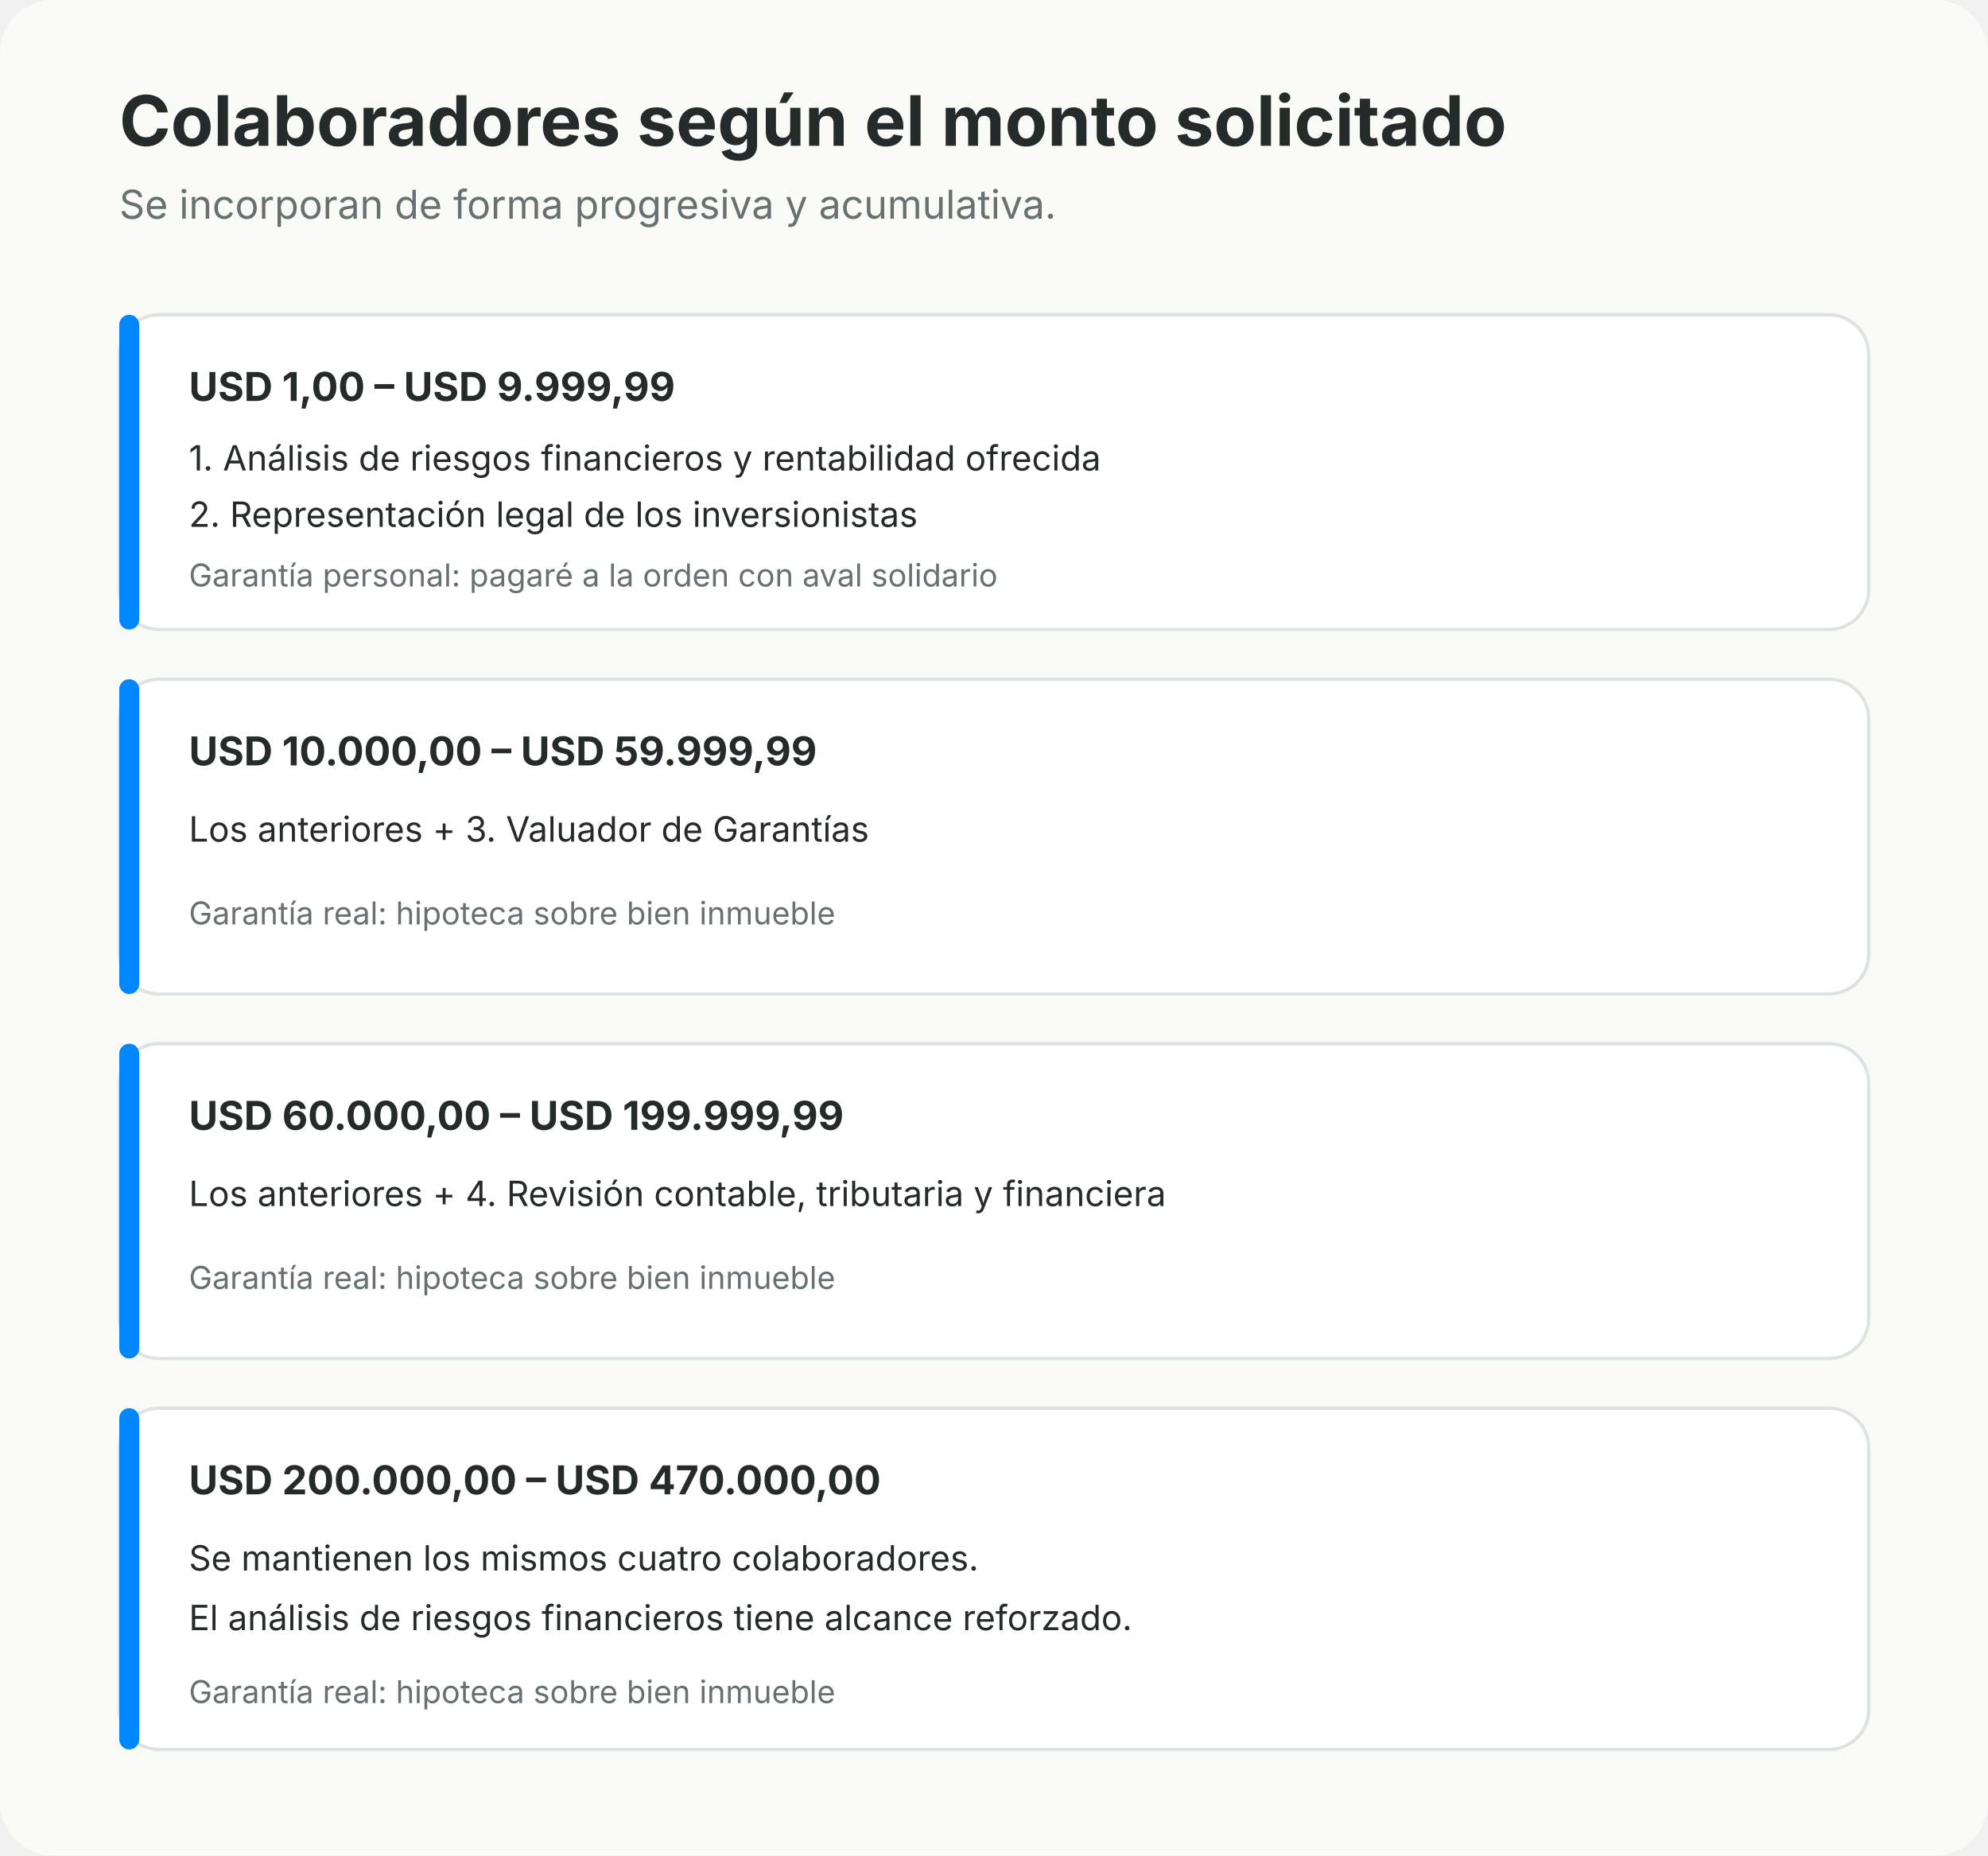
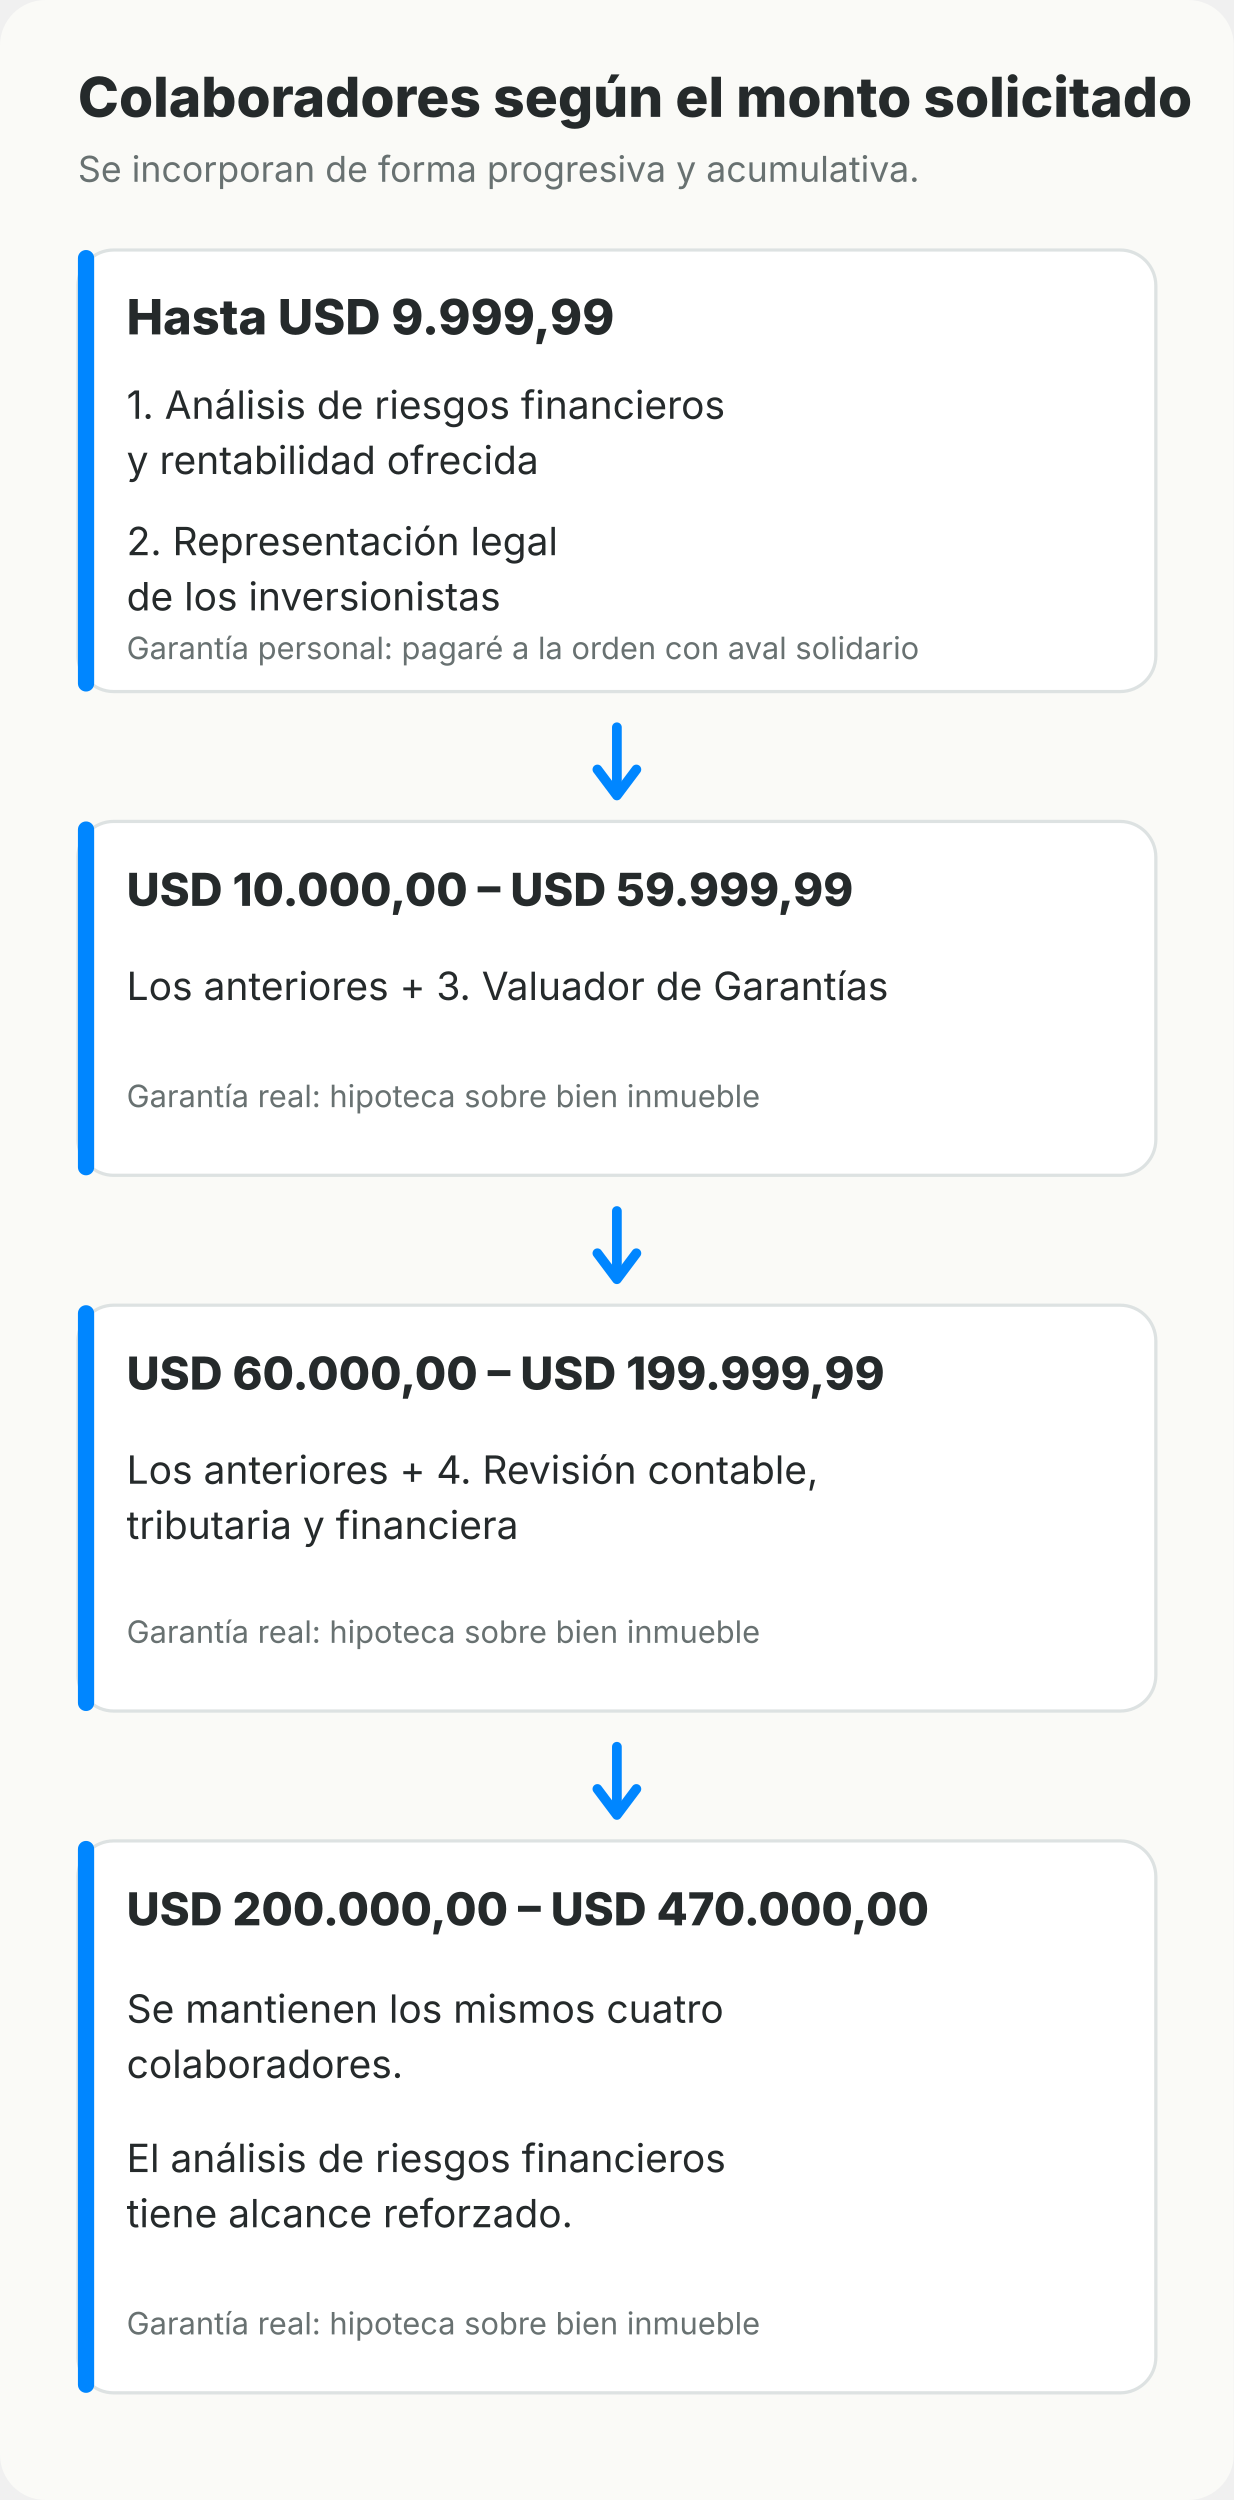
- <svg xmlns="http://www.w3.org/2000/svg" viewBox="0 0 1200 1120" role="img" aria-labelledby="title desc">
-   <rect width="1200" height="1120" rx="32" fill="#FAFAF7" />
-   <text x="72" y="88" font-family="Inter, system-ui, sans-serif" font-size="42" font-weight="750" fill="#252A2B">Colaboradores según el monto solicitado</text>
-   <text x="72" y="132" font-family="Inter, system-ui, sans-serif" font-size="24" fill="#687171">Se incorporan de forma progresiva y acumulativa.</text>
-   <g transform="translate(72 190)">
-     <rect width="1056" height="190" rx="24" fill="#FFFFFF" stroke="#DDE2E2" stroke-width="2" />
-     <rect width="12" height="190" rx="6" fill="#0086FF" />
-     <text x="42" y="52" font-family="Inter, system-ui, sans-serif" font-size="24" font-weight="750" fill="#252A2B">USD 1,00 – USD 9.999,99</text>
-     <text x="42" y="94" font-family="Inter, system-ui, sans-serif" font-size="21" fill="#252A2B">1. Análisis de riesgos financieros y rentabilidad ofrecida</text>
-     <text x="42" y="128" font-family="Inter, system-ui, sans-serif" font-size="21" fill="#252A2B">2. Representación legal de los inversionistas</text>
-     <text x="42" y="164" font-family="Inter, system-ui, sans-serif" font-size="19" fill="#687171">Garantía personal: pagaré a la orden con aval solidario</text>
+ <svg xmlns="http://www.w3.org/2000/svg" viewBox="0 0 760 1540" role="img" aria-labelledby="title desc">
+   <rect width="760" height="1540" rx="28" fill="#FAFAF7" />
+   <text x="48" y="72" font-family="Inter, system-ui, sans-serif" font-size="34" font-weight="800" fill="#252A2B">
+     Colaboradores según el monto solicitado
+   </text>
+   <text x="48" y="112" font-family="Inter, system-ui, sans-serif" font-size="22" fill="#687171">
+     Se incorporan de forma progresiva y acumulativa.
+   </text>
+   <g transform="translate(48 154)">
+     <rect width="664" height="272" rx="22" fill="#FFFFFF" stroke="#DDE2E2" stroke-width="2" />
+     <rect width="10" height="272" rx="5" fill="#0086FF" />
+     <text x="30" y="52" font-family="Inter, system-ui, sans-serif" font-size="30" font-weight="800" fill="#252A2B">
+       Hasta USD 9.999,99
+     </text>
+     <text x="30" y="104" font-family="Inter, system-ui, sans-serif" font-size="24" fill="#252A2B">
+       1. Análisis de riesgos financieros
+     </text>
+     <text x="30" y="138" font-family="Inter, system-ui, sans-serif" font-size="24" fill="#252A2B">
+       y rentabilidad ofrecida
+     </text>
+     <text x="30" y="188" font-family="Inter, system-ui, sans-serif" font-size="24" fill="#252A2B">
+       2. Representación legal
+     </text>
+     <text x="30" y="222" font-family="Inter, system-ui, sans-serif" font-size="24" fill="#252A2B">
+       de los inversionistas
+     </text>
+     <text x="30" y="252" font-family="Inter, system-ui, sans-serif" font-size="19" fill="#687171">
+       Garantía personal: pagaré a la orden con aval solidario
+     </text>
  </g>
-   <g transform="translate(72 410)">
-     <rect width="1056" height="190" rx="24" fill="#FFFFFF" stroke="#DDE2E2" stroke-width="2" />
-     <rect width="12" height="190" rx="6" fill="#0086FF" />
-     <text x="42" y="52" font-family="Inter, system-ui, sans-serif" font-size="24" font-weight="750" fill="#252A2B">USD 10.000,00 – USD 59.999,99</text>
-     <text x="42" y="98" font-family="Inter, system-ui, sans-serif" font-size="21" fill="#252A2B">Los anteriores + 3. Valuador de Garantías</text>
-     <text x="42" y="148" font-family="Inter, system-ui, sans-serif" font-size="19" fill="#687171">Garantía real: hipoteca sobre bien inmueble</text>
+   <g transform="translate(380 448)">
+     <path d="M0 0 V38" stroke="#0086FF" stroke-width="6" stroke-linecap="round" />
+     <path d="M-12 26 L0 42 L12 26" fill="none" stroke="#0086FF" stroke-width="6" stroke-linecap="round" stroke-linejoin="round" />
  </g>
-   <g transform="translate(72 630)">
-     <rect width="1056" height="190" rx="24" fill="#FFFFFF" stroke="#DDE2E2" stroke-width="2" />
-     <rect width="12" height="190" rx="6" fill="#0086FF" />
-     <text x="42" y="52" font-family="Inter, system-ui, sans-serif" font-size="24" font-weight="750" fill="#252A2B">USD 60.000,00 – USD 199.999,99</text>
-     <text x="42" y="98" font-family="Inter, system-ui, sans-serif" font-size="21" fill="#252A2B">Los anteriores + 4. Revisión contable, tributaria y financiera</text>
-     <text x="42" y="148" font-family="Inter, system-ui, sans-serif" font-size="19" fill="#687171">Garantía real: hipoteca sobre bien inmueble</text>
+   <g transform="translate(48 506)">
+     <rect width="664" height="218" rx="22" fill="#FFFFFF" stroke="#DDE2E2" stroke-width="2" />
+     <rect width="10" height="218" rx="5" fill="#0086FF" />
+     <text x="30" y="52" font-family="Inter, system-ui, sans-serif" font-size="28" font-weight="800" fill="#252A2B">
+       USD 10.000,00 – USD 59.999,99
+     </text>
+     <text x="30" y="110" font-family="Inter, system-ui, sans-serif" font-size="24" fill="#252A2B">
+       Los anteriores + 3. Valuador de Garantías
+     </text>
+     <text x="30" y="176" font-family="Inter, system-ui, sans-serif" font-size="19" fill="#687171">
+       Garantía real: hipoteca sobre bien inmueble
+     </text>
  </g>
-   <g transform="translate(72 850)">
-     <rect width="1056" height="206" rx="24" fill="#FFFFFF" stroke="#DDE2E2" stroke-width="2" />
-     <rect width="12" height="206" rx="6" fill="#0086FF" />
-     <text x="42" y="52" font-family="Inter, system-ui, sans-serif" font-size="24" font-weight="750" fill="#252A2B">USD 200.000,00 – USD 470.000,00</text>
-     <text x="42" y="98" font-family="Inter, system-ui, sans-serif" font-size="21" fill="#252A2B">Se mantienen los mismos cuatro colaboradores.</text>
-     <text x="42" y="134" font-family="Inter, system-ui, sans-serif" font-size="21" fill="#252A2B">El análisis de riesgos financieros tiene alcance reforzado.</text>
-     <text x="42" y="178" font-family="Inter, system-ui, sans-serif" font-size="19" fill="#687171">Garantía real: hipoteca sobre bien inmueble</text>
+   <g transform="translate(380 746)">
+     <path d="M0 0 V38" stroke="#0086FF" stroke-width="6" stroke-linecap="round" />
+     <path d="M-12 26 L0 42 L12 26" fill="none" stroke="#0086FF" stroke-width="6" stroke-linecap="round" stroke-linejoin="round" />
+   </g>
+   <g transform="translate(48 804)">
+     <rect width="664" height="250" rx="22" fill="#FFFFFF" stroke="#DDE2E2" stroke-width="2" />
+     <rect width="10" height="250" rx="5" fill="#0086FF" />
+     <text x="30" y="52" font-family="Inter, system-ui, sans-serif" font-size="28" font-weight="800" fill="#252A2B">
+       USD 60.000,00 – USD 199.999,99
+     </text>
+     <text x="30" y="110" font-family="Inter, system-ui, sans-serif" font-size="24" fill="#252A2B">
+       Los anteriores + 4. Revisión contable,
+     </text>
+     <text x="30" y="144" font-family="Inter, system-ui, sans-serif" font-size="24" fill="#252A2B">
+       tributaria y financiera
+     </text>
+     <text x="30" y="208" font-family="Inter, system-ui, sans-serif" font-size="19" fill="#687171">
+       Garantía real: hipoteca sobre bien inmueble
+     </text>
+   </g>
+   <g transform="translate(380 1076)">
+     <path d="M0 0 V38" stroke="#0086FF" stroke-width="6" stroke-linecap="round" />
+     <path d="M-12 26 L0 42 L12 26" fill="none" stroke="#0086FF" stroke-width="6" stroke-linecap="round" stroke-linejoin="round" />
+   </g>
+   <g transform="translate(48 1134)">
+     <rect width="664" height="340" rx="22" fill="#FFFFFF" stroke="#DDE2E2" stroke-width="2" />
+     <rect width="10" height="340" rx="5" fill="#0086FF" />
+     <text x="30" y="52" font-family="Inter, system-ui, sans-serif" font-size="28" font-weight="800" fill="#252A2B">
+       USD 200.000,00 – USD 470.000,00
+     </text>
+     <text x="30" y="112" font-family="Inter, system-ui, sans-serif" font-size="24" fill="#252A2B">
+       Se mantienen los mismos cuatro
+     </text>
+     <text x="30" y="146" font-family="Inter, system-ui, sans-serif" font-size="24" fill="#252A2B">
+       colaboradores.
+     </text>
+     <text x="30" y="204" font-family="Inter, system-ui, sans-serif" font-size="24" fill="#252A2B">
+       El análisis de riesgos financieros
+     </text>
+     <text x="30" y="238" font-family="Inter, system-ui, sans-serif" font-size="24" fill="#252A2B">
+       tiene alcance reforzado.
+     </text>
+     <text x="30" y="304" font-family="Inter, system-ui, sans-serif" font-size="19" fill="#687171">
+       Garantía real: hipoteca sobre bien inmueble
+     </text>
  </g>
</svg>
